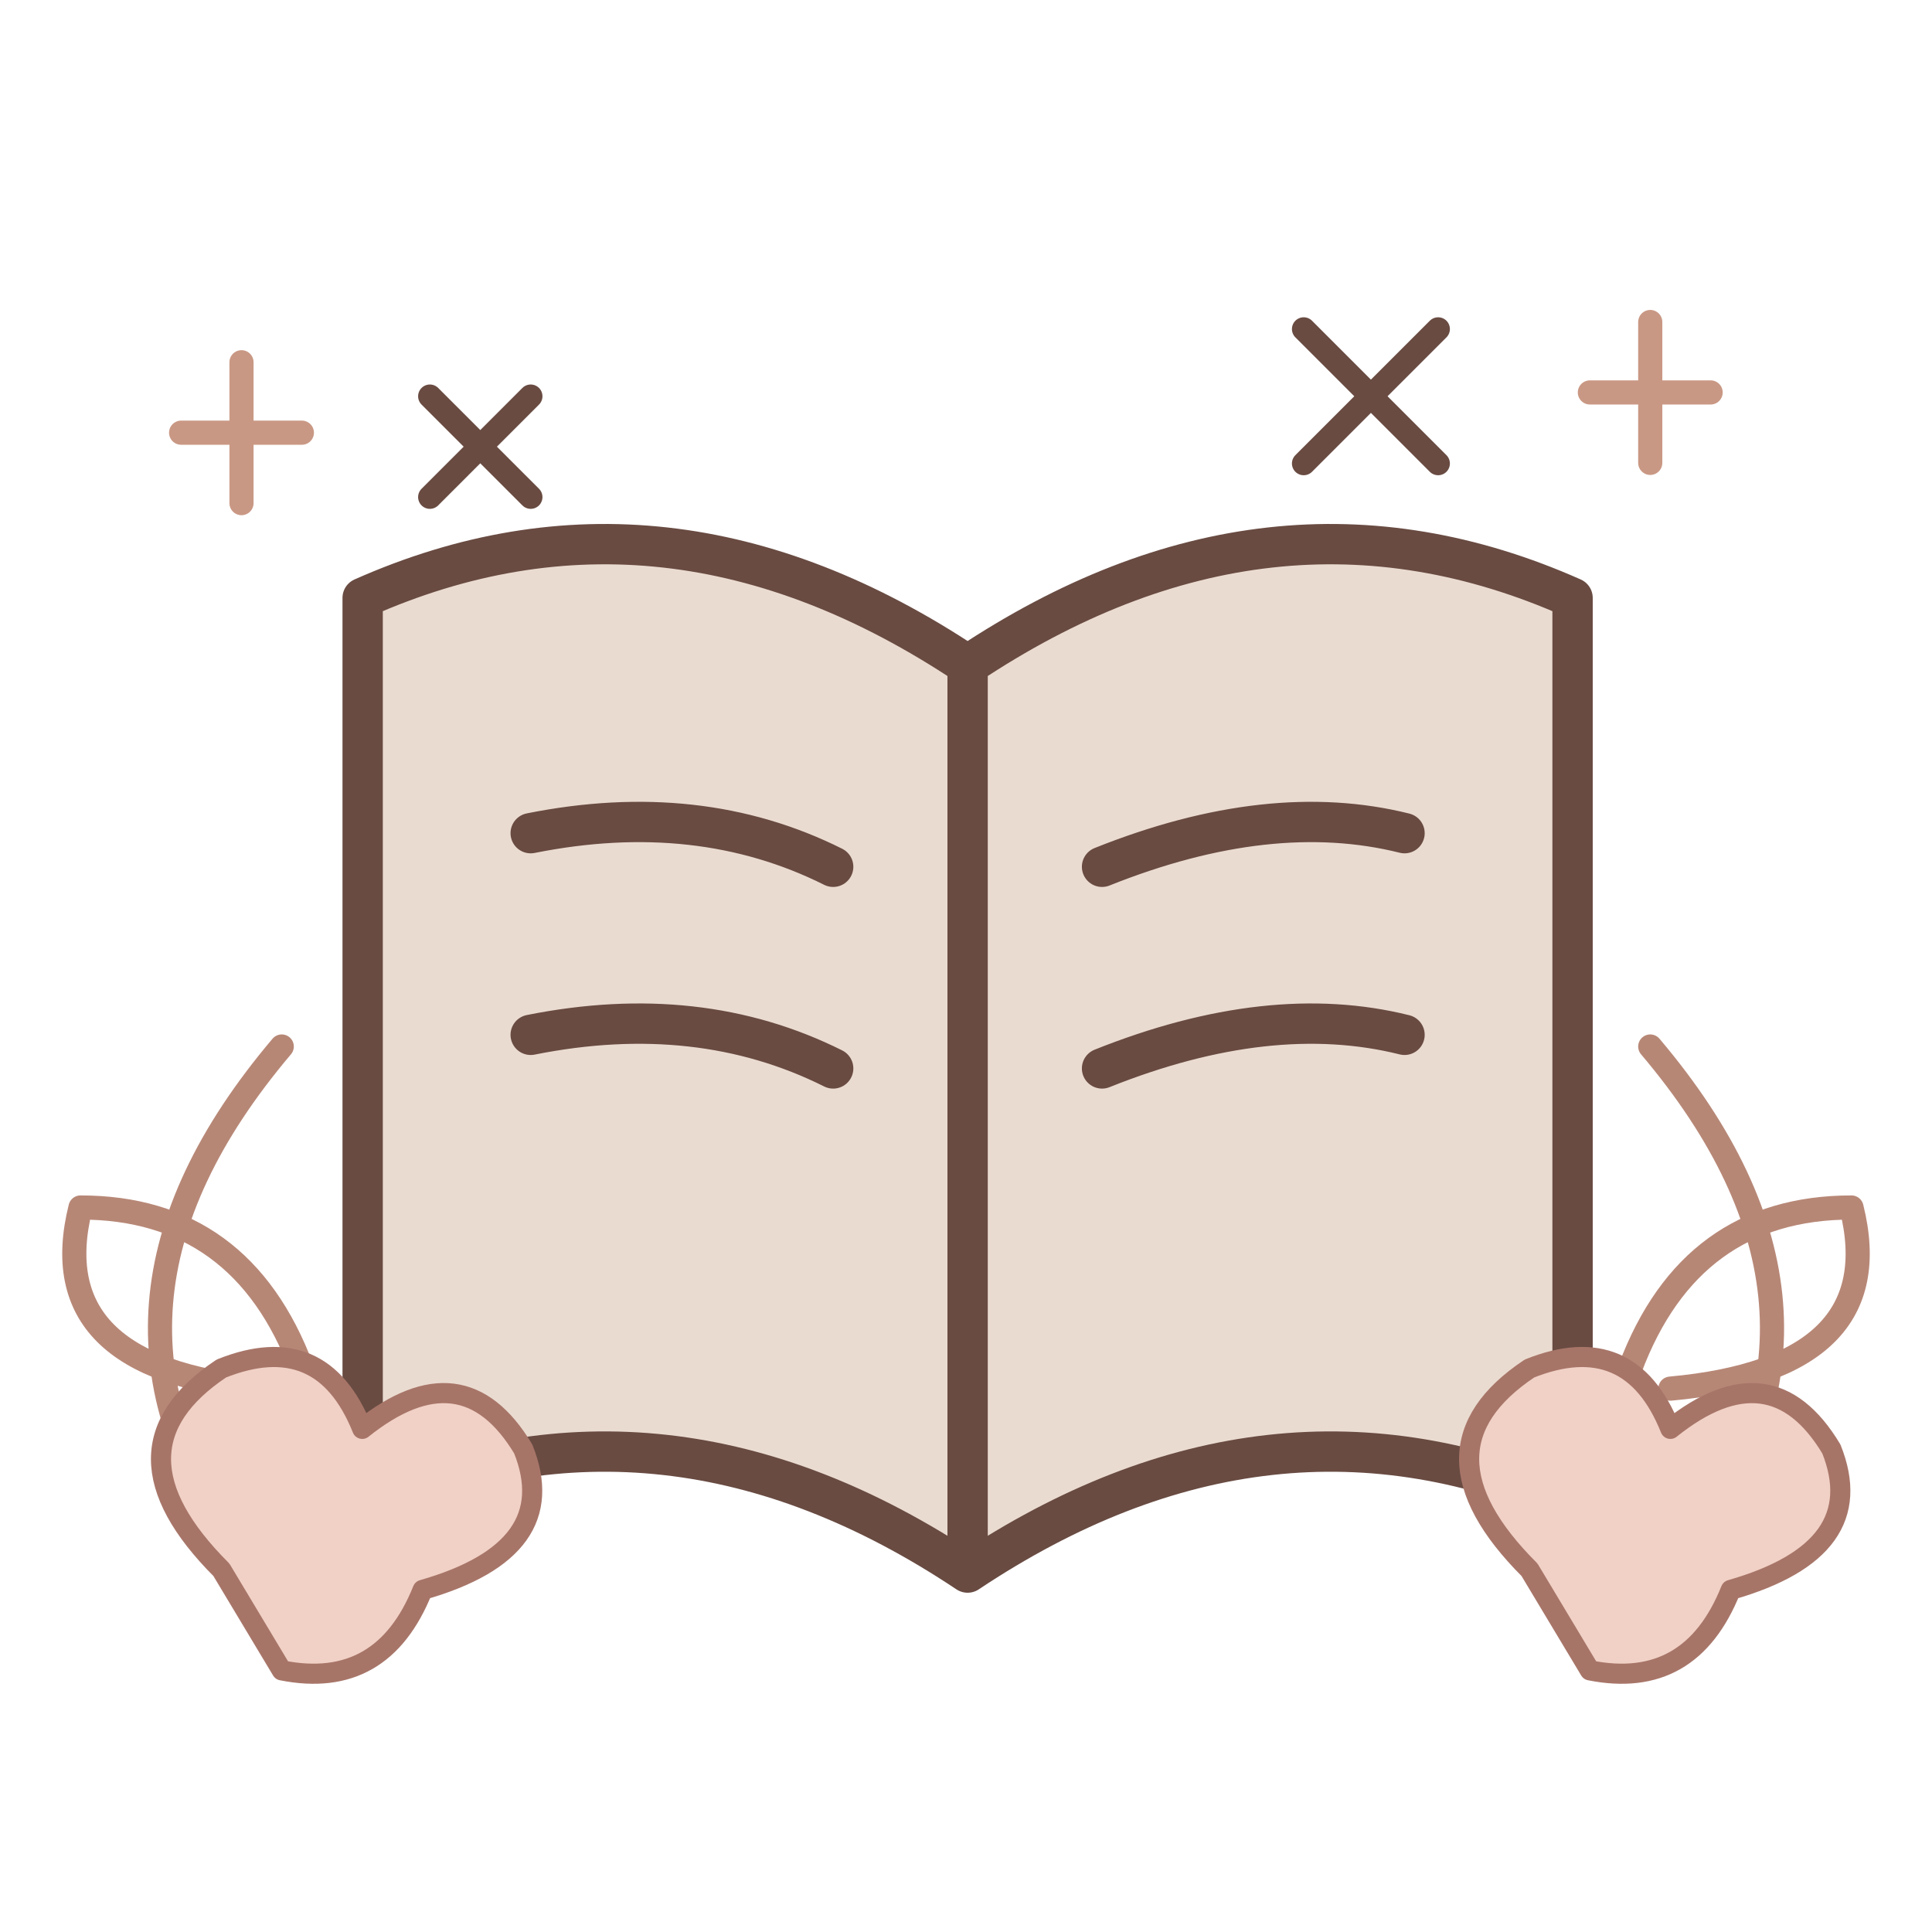
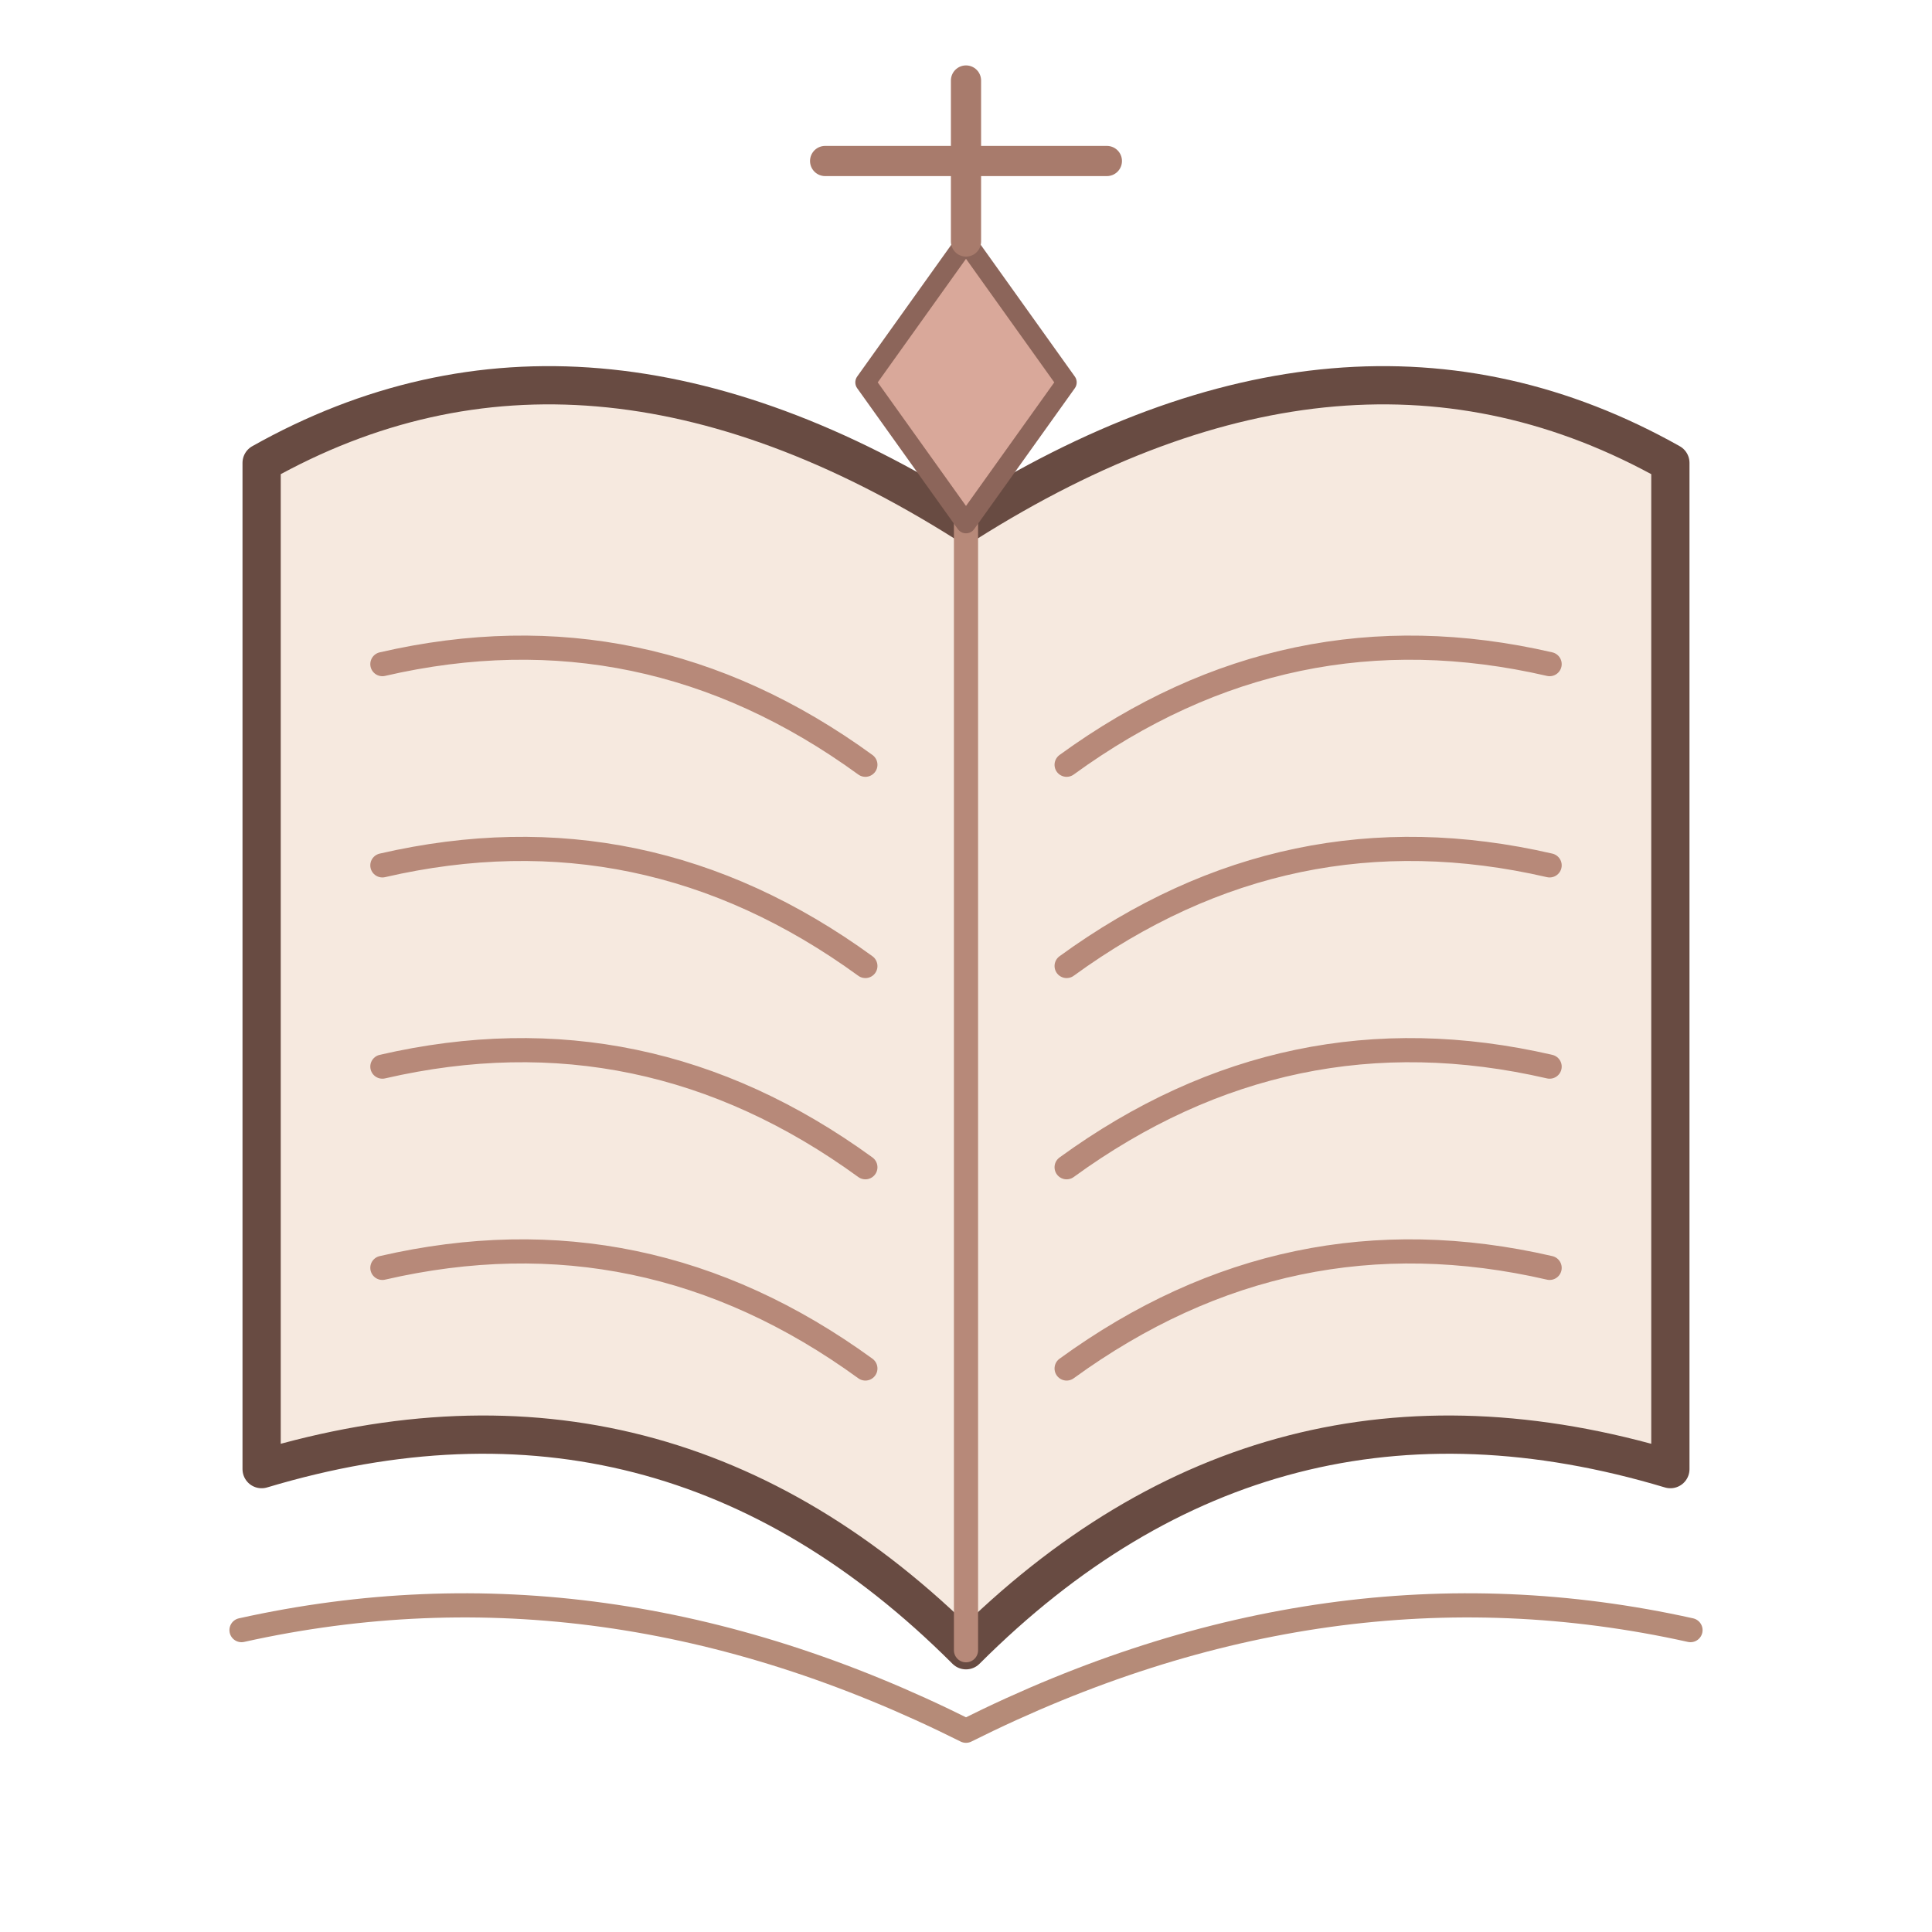
<svg xmlns="http://www.w3.org/2000/svg" viewBox="0 0 96 96" fill="none" stroke-linecap="round" stroke-linejoin="round">
-   <g transform="translate(8 8) scale(1.67)" fill="#EADBD0" stroke="#694B42" stroke-width="1.2">
-     <path d="M6 13q9-4 18 2 9-6 18-2v27q-9-4-18 2-9-6-18-2zM24 15v27M11 20q5-1 9 1m-9 5q5-1 9 1m8-6q5-2 9-1m-9 7q5-2 9-1" />
-     <path d="m34 5 4 4m-4 0 4-4M8 7l3 3m0-3-3 3" stroke-width=".7" />
-   </g>
-   <g fill="none" stroke="#B78776" stroke-width="1.2">
-     <path d="M12 77q-9-12 2-25m-1 17q-11-1-9-9 8 0 11 8m69 9q9-12-2-25m1 17q11-1 9-9-8 0-11 8" />
-   </g>
-   <g fill="#F1D1C6" stroke="#A77568" stroke-width="1">
-     <path d="M11 78q-6-6 0-10 5-2 7 3 5-4 8 1 2 5-5 7-2 5-7 4zM76 78q-6-6 0-10 5-2 7 3 5-4 8 1 2 5-5 7-2 5-7 4z" />
-   </g>
-   <g stroke="#C99884" stroke-width="1.2">
-     <path d="M12 18v7m-3-3.5h6M82 16v7m-3-3.5h6" />
-   </g>
+   <path d="M48 26Q29 14 13 23v50q20-6 35 9 15-15 35-9V23Q67 14 48 26z" fill="#F6E9DF" stroke="#684B42" stroke-width="1.9" />
+   <path d="M48 26v56M19 33q13-3 24 5M19 43q13-3 24 5M19 53q13-3 24 5M19 63q13-3 24 5M53 38q11-8 24-5M53 48q11-8 24-5M53 58q11-8 24-5M53 68q11-8 24-5" stroke="#B78979" stroke-width="1.2" />
+   <path d="M48 12l5 7-5 7-5-7z" fill="#D9A89A" stroke="#8C655A" stroke-width="1" />
+   <path d="M48 4v8M41 8h14" stroke="#A87B6C" stroke-width="1.5" />
+   <path d="M12 81q18-4 36 5 18-9 36-5" stroke="#B58B78" stroke-width="1.2" />
</svg>
